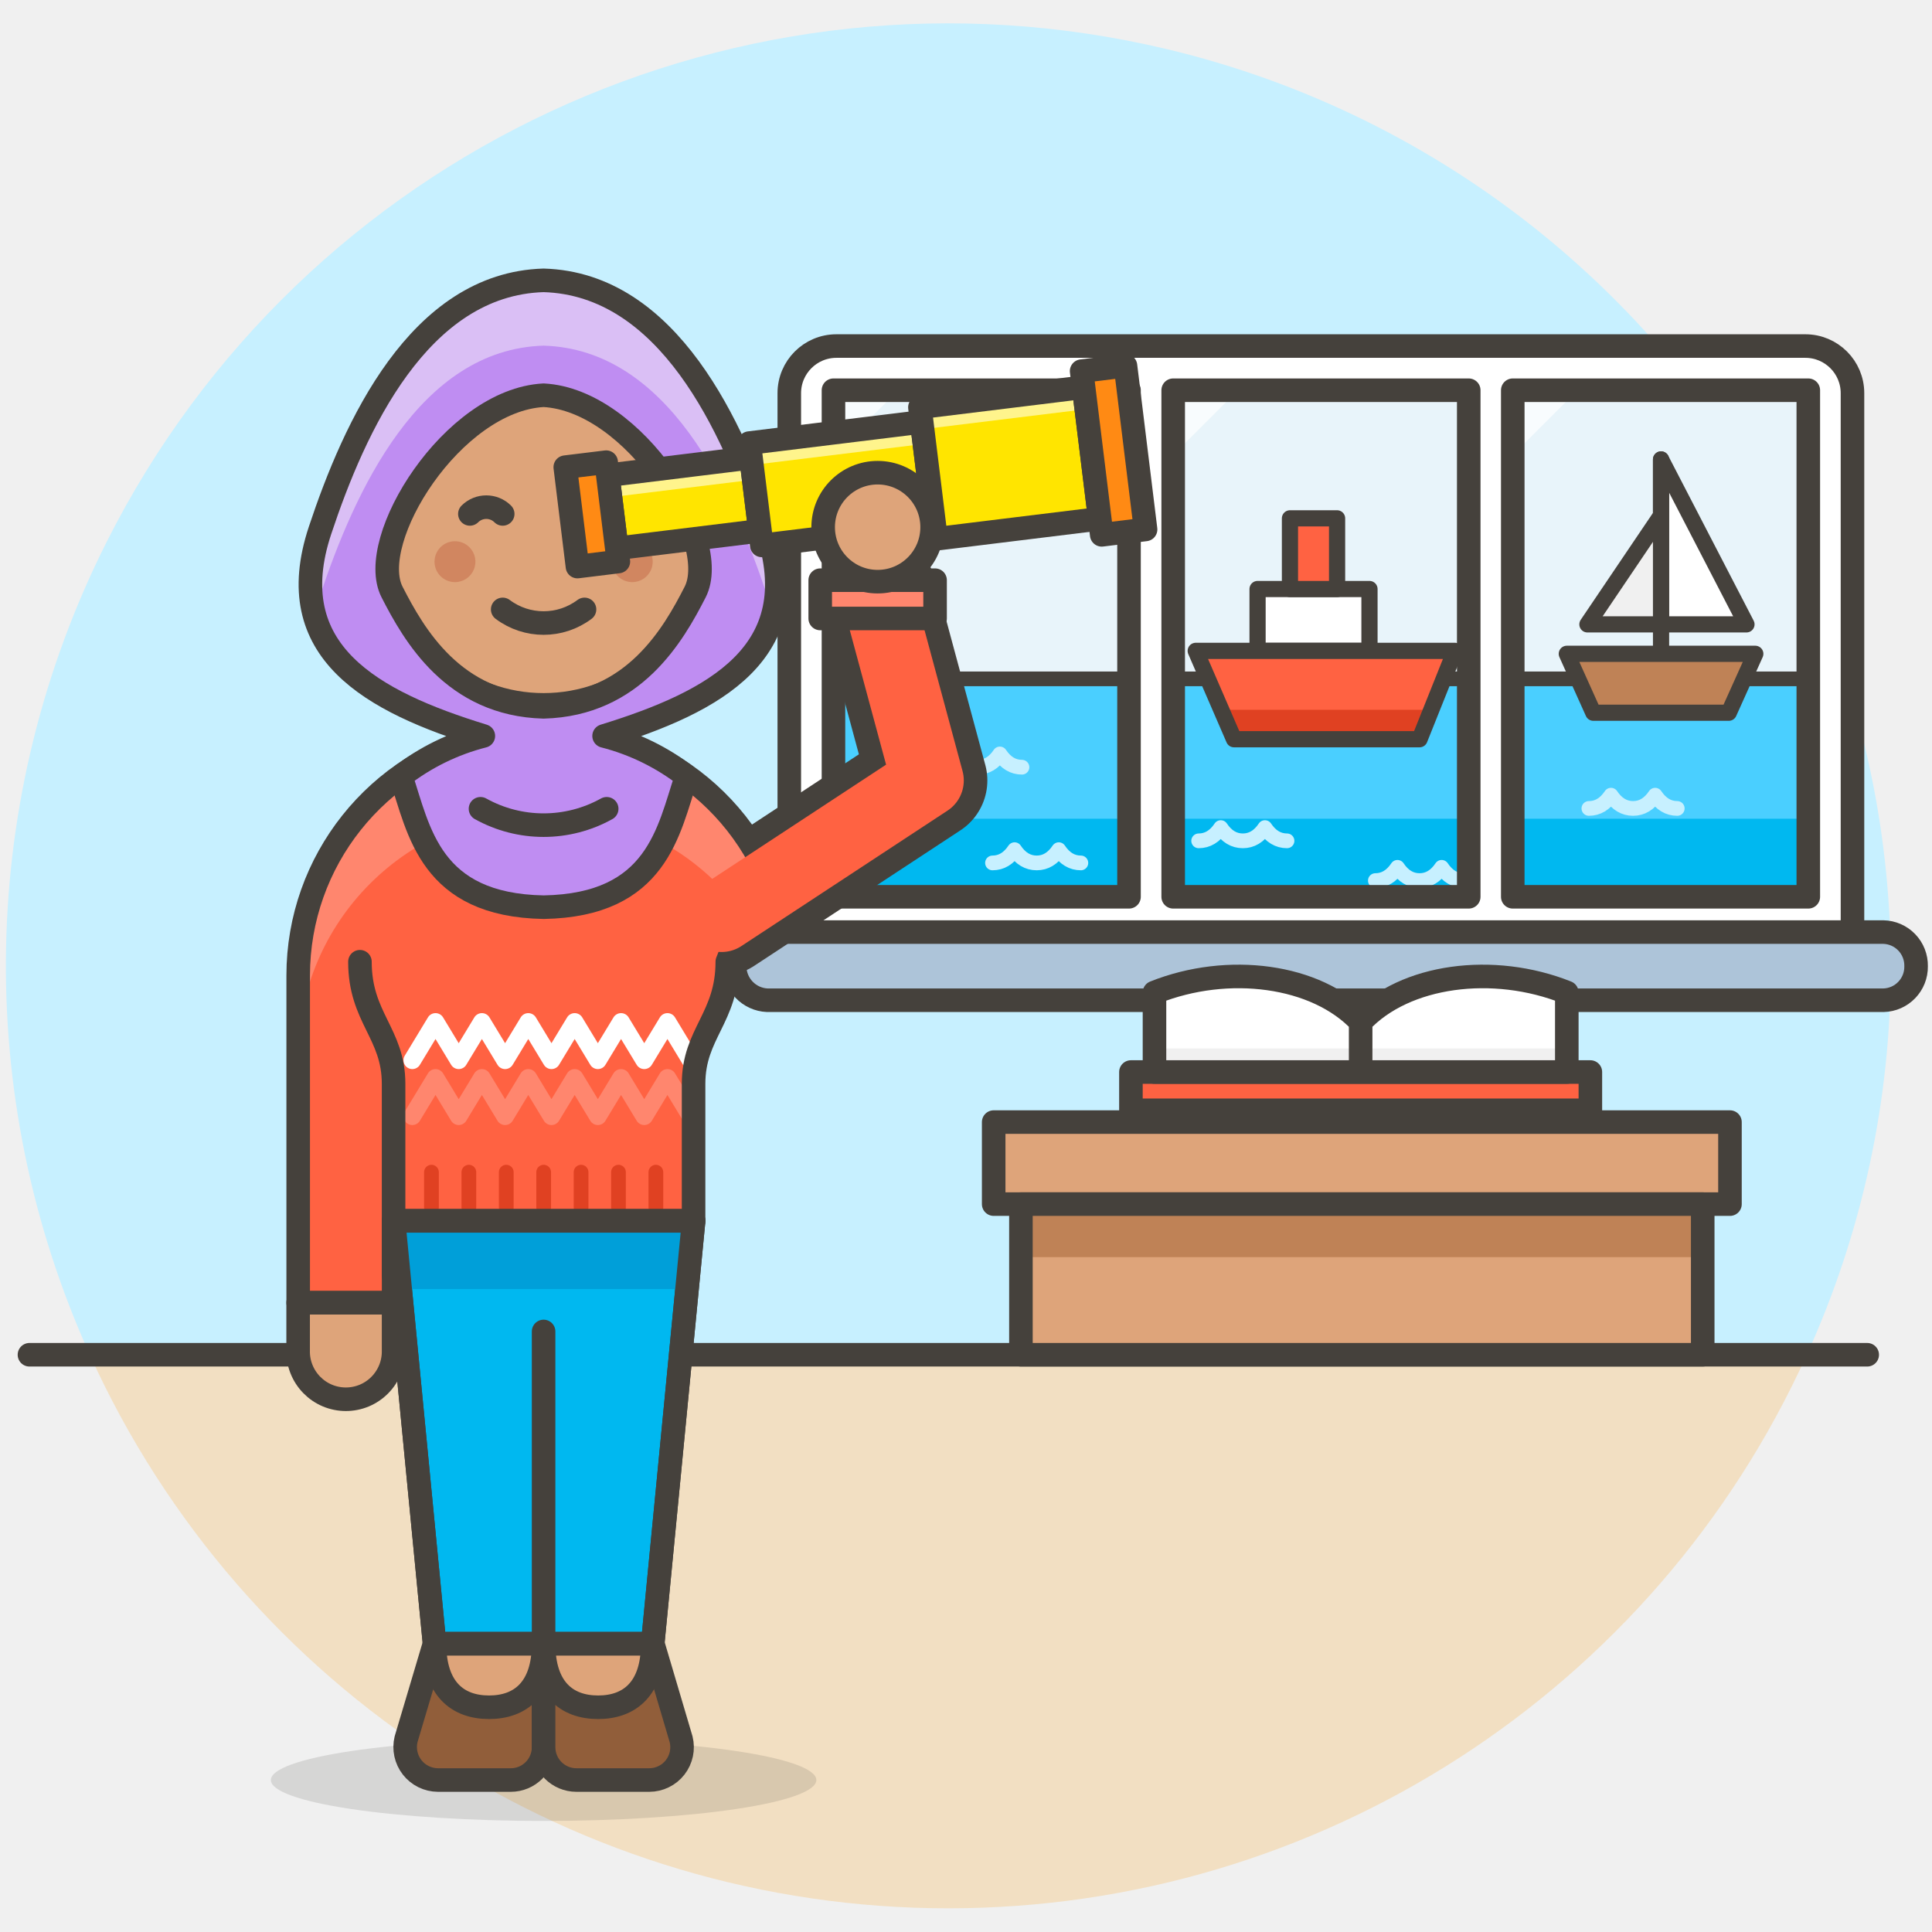
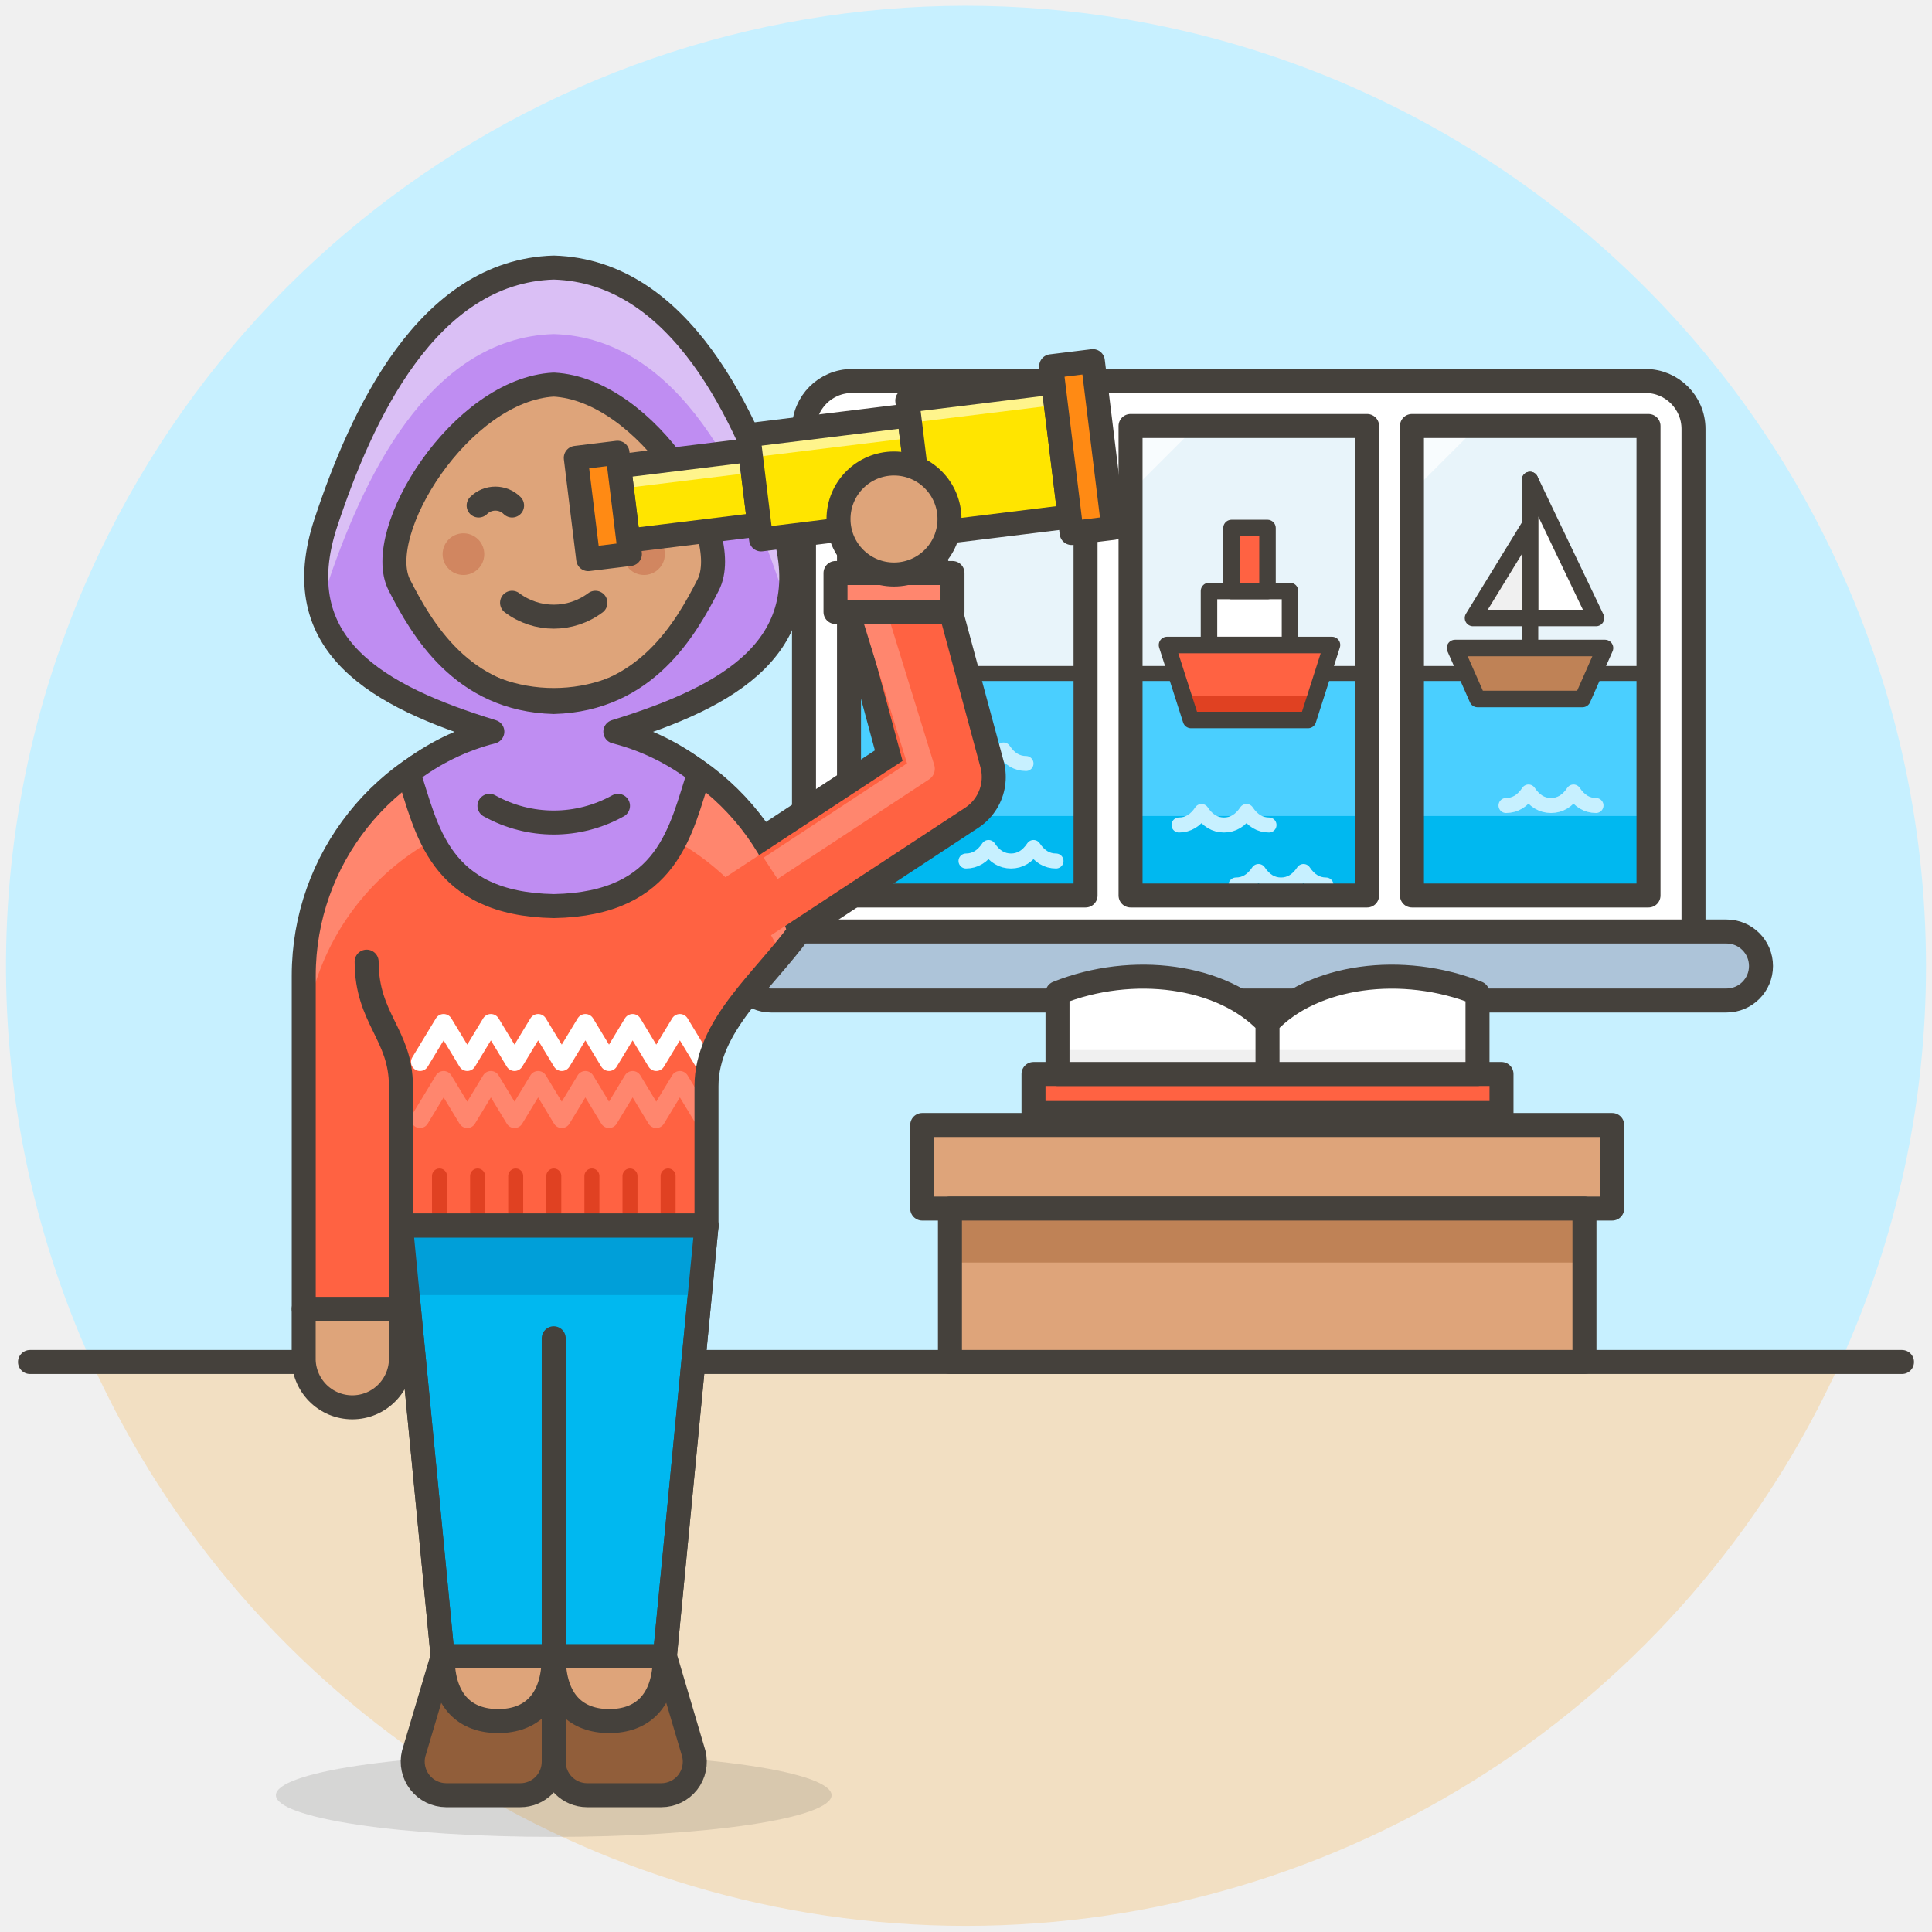
- <svg xmlns="http://www.w3.org/2000/svg" width="131.2" height="131.2" fill="none" viewBox="15.6 14.4 131.2 131.2">
+ <svg xmlns="http://www.w3.org/2000/svg" width="128.8" height="128.8" fill="none" viewBox="15.6 15.6 128.8 128.8">
  <path fill="#c7f0ff" d="M144 80a64 64 0 0 0-6.254-27.601 64 64 0 0 0-42.951-34.674 64 64 0 0 0-71.958 33.486 64 64 0 0 0-1.135 55.189h116.596A63.75 63.75 0 0 0 144 80" />
  <path fill="#f2dfc2" d="M21.702 106.4A64 64 0 0 0 80 143.992a64 64 0 0 0 58.297-37.592z" />
  <path stroke="#45413c" stroke-linecap="round" stroke-linejoin="round" stroke-width="1.6" d="M17.6 106.4h124.8" />
-   <path fill="#e8f4fa" d="M70.2 38.9h70.2v38.8H70.2Z" />
-   <path fill="#4acfff" d="M70.2 60.5h70.2v17.2H70.2Z" />
-   <path fill="#00b8f0" d="M70.2 70h70.2v7.7H70.2Z" />
-   <path stroke="#c7f0ff" stroke-linecap="round" stroke-linejoin="round" d="M97 71.5q.9 0 1.5-.9.6.9 1.5.9t1.5-.9q.6.9 1.5.9m20.5-2.2q.9 0 1.5-.9.6.9 1.5.9t1.5-.9q.6.9 1.5.9M109 74.2q.9 0 1.5-.9.6.9 1.5.9t1.5-.9q.6.9 1.5.9m-36-7.7q.9 0 1.5-.9.6.9 1.5.9t1.5-.9q.6.9 1.5.9M83 73q.9 0 1.5-.9.6.9 1.5.9t1.5-.9q.6.9 1.5.9" />
-   <path stroke="#45413c" stroke-linecap="round" stroke-linejoin="round" d="M70.2 60.5h70.2" />
-   <path fill="#fff" d="M101 54.4h7.6v4.2H101Z" />
-   <path stroke="#45413c" stroke-linecap="round" stroke-linejoin="round" stroke-width="1.1" d="M101 54.4h7.6v4.2H101Z" />
-   <path fill="#ff6242" d="M103.2 49.6h3.2v4.8h-3.2Z" />
-   <path stroke="#45413c" stroke-linecap="round" stroke-linejoin="round" stroke-width="1.1" d="M103.2 49.6h3.2v4.8h-3.2Z" />
-   <path fill="#ff6242" d="M96.8 58.6h17.6l-2.4 6H99.4Z" />
-   <path fill="#e04122" d="M98.6 62.6h14.2l-.8 2H99.4Z" />
-   <path stroke="#45413c" stroke-linecap="round" stroke-linejoin="round" stroke-width="1.1" d="M96.8 58.6h17.6l-2.4 6H99.4Z" />
-   <path fill="#fff" d="m128.4 45.6 5.8 11.2h-5.8Z" />
-   <path stroke="#45413c" stroke-linecap="round" stroke-linejoin="round" stroke-width="1.1" d="m128.4 45.6 5.8 11.2h-5.8Z" />
-   <path fill="#f0f0f0" d="m128.4 49.4-5 7.4h5Z" />
-   <path stroke="#45413c" stroke-linecap="round" stroke-linejoin="round" stroke-width="1.1" d="m128.4 49.4-5 7.4h5Zm0-3.8v13.2" />
-   <path fill="#bf8256" d="M122 58.8h12.8l-1.8 4h-9.2Z" />
-   <path stroke="#45413c" stroke-linecap="round" stroke-linejoin="round" stroke-width="1.1" d="M122 58.8h12.8l-1.8 4h-9.2Z" />
-   <path fill="#fff" fill-rule="evenodd" d="M72.4 37.9h65.8a3.2 3.2 0 0 1 3.2 3.2v37.2H69.2V41.1a3.2 3.2 0 0 1 3.2-3.2m-.2 3h20.07v34.4H72.2Zm23.07 0h20.07v34.4H95.27Zm23.06 0h20.07v34.4h-20.07Z" />
-   <path fill="#fff" d="M72.2 40.9h4.4l-4.4 4.4Z" opacity=".7" />
-   <path stroke="#45413c" stroke-linecap="round" stroke-linejoin="round" stroke-width="1.6" d="M72.2 40.9h20.07v34.4H72.2Z" />
-   <path fill="#fff" d="M95.27 40.9h4.4l-4.4 4.4Z" opacity=".7" />
-   <path stroke="#45413c" stroke-linecap="round" stroke-linejoin="round" stroke-width="1.6" d="M95.27 40.9h20.07v34.4H95.27Z" />
-   <path fill="#fff" d="M118.33 40.9h4.4l-4.4 4.4Z" opacity=".7" />
-   <path stroke="#45413c" stroke-linecap="round" stroke-linejoin="round" stroke-width="1.6" d="M118.33 40.9h20.07v34.4h-20.07Z" />
-   <path stroke="#45413c" stroke-linecap="round" stroke-linejoin="round" stroke-width="1.6" d="M72.4 37.9h65.8a3.2 3.2 0 0 1 3.2 3.2v37.2H69.2V41.1a3.2 3.2 0 0 1 3.2-3.2" />
-   <path fill="#adc4d9" stroke="#45413c" stroke-linecap="round" stroke-linejoin="round" stroke-width="1.6" d="M145.72 80.013a2.273 2.273 0 0 1-2.229 2.313h-75.78a2.317 2.317 0 0 1 0-4.63h75.78a2.27 2.27 0 0 1 1.594.697c.418.434.646 1.017.635 1.62" />
-   <path fill="#dea47a" stroke="#45413c" stroke-linecap="round" stroke-linejoin="round" stroke-width="1.6" d="M83.08 90.6h50v5.57h-50Z" />
-   <path fill="#dea47a" d="M84.93 96.17h46.3v10.23h-46.3Z" />
-   <path fill="#bf8256" d="M84.93 96.17h46.3v3.6h-46.3Z" />
-   <path stroke="#45413c" stroke-linecap="round" stroke-linejoin="round" stroke-width="1.6" d="M84.93 96.17h46.3v10.23h-46.3Z" />
-   <path fill="#ff6242" stroke="#45413c" stroke-linecap="round" stroke-linejoin="round" stroke-width="1.6" d="M92.4 87.2h31.2v2.6H92.4Z" />
-   <path fill="#fff" d="M108 83.8c-3-3.2-9-4-14-2v5.4h28v-5.4c-5-2-11-1.2-14 2" />
-   <path fill="#f0f0f0" d="M94 85.6h28v1.6H94Z" />
-   <path stroke="#45413c" stroke-linecap="round" stroke-linejoin="round" stroke-width="1.6" d="M108 83.8c-3-3.2-9-4-14-2v5.4h28v-5.4c-5-2-11-1.2-14 2m0 0v3.4" />
-   <path stroke="#45413c" stroke-linecap="round" stroke-linejoin="round" stroke-width="8.1" d="m64.6 76.6 14-9.2-3.4-12.6" />
+   <path fill="#e8f4fa" d="M70.2 42h57.3v35.7H70.2Z" />
+   <path fill="#4acfff" d="M70.2 60.5h57.3v17.2H70.2Z" />
+   <path fill="#00b8f0" d="M70.2 70h57.3v7.7H70.2Z" />
+   <path stroke="#c7f0ff" stroke-linecap="round" stroke-linejoin="round" d="M94.2 70.6q.9 0 1.5-.9.6.9 1.5.9t1.5-.9q.6.9 1.5.9m15.8-1.3q.9 0 1.5-.9.6.9 1.5.9t1.5-.9q.6.9 1.5.9m-24 5.3q.9 0 1.5-.9.6.9 1.5.9t1.5-.9q.6.9 1.5.9m-26-8.1q.9 0 1.5-.9.6.9 1.5.9t1.5-.9q.6.9 1.5.9M80 73q.9 0 1.5-.9.6.9 1.5.9t1.5-.9q.6.9 1.5.9" />
+   <path stroke="#45413c" stroke-linecap="round" stroke-linejoin="round" d="M70.2 60.5h57.3" />
+   <path fill="#fff" d="M96.2 55h5.4v3.6h-5.4Z" />
+   <path stroke="#45413c" stroke-linecap="round" stroke-linejoin="round" stroke-width="1.1" d="M96.2 55h5.4v3.6h-5.4Z" />
+   <path fill="#ff6242" d="M97.7 50.8h2.4V55h-2.4Z" />
+   <path stroke="#45413c" stroke-linecap="round" stroke-linejoin="round" stroke-width="1.1" d="M97.7 50.8h2.4V55h-2.4Z" />
+   <path fill="#ff6242" d="M93.4 58.6h11l-1.6 5H95Z" />
+   <path fill="#e04122" d="M94.5 62h8.8l-.5 1.6H95Z" />
+   <path stroke="#45413c" stroke-linecap="round" stroke-linejoin="round" stroke-width="1.1" d="M93.4 58.6h11l-1.6 5H95Z" />
+   <path fill="#fff" d="m117.6 47.6 4.4 9.2h-4.4Z" />
+   <path stroke="#45413c" stroke-linecap="round" stroke-linejoin="round" stroke-width="1.1" d="m117.6 47.6 4.4 9.2h-4.4Z" />
+   <path fill="#f0f0f0" d="m117.6 50.6-3.8 6.2h3.8Z" />
+   <path stroke="#45413c" stroke-linecap="round" stroke-linejoin="round" stroke-width="1.1" d="m117.6 50.6-3.8 6.2h3.8Zm0-3v11.2" />
+   <path fill="#bf8256" d="M112.6 58.8h10l-1.5 3.4h-7Z" />
+   <path stroke="#45413c" stroke-linecap="round" stroke-linejoin="round" stroke-width="1.1" d="M112.6 58.8h10l-1.5 3.4h-7Z" />
+   <path fill="#fff" fill-rule="evenodd" d="M72.4 41h52.9a3.2 3.2 0 0 1 3.2 3.2v34.1H69.2V44.2a3.2 3.2 0 0 1 3.2-3.2m-.2 3h15.77v31.3H72.2Zm18.77 0h15.77v31.3H90.97Zm18.76 0h15.77v31.3h-15.77Z" />
+   <path fill="#fff" d="M72.2 44h4.4l-4.4 4.4Z" opacity=".7" />
+   <path stroke="#45413c" stroke-linecap="round" stroke-linejoin="round" stroke-width="1.6" d="M72.2 44h15.77v31.3H72.2Z" />
+   <path fill="#fff" d="M90.97 44h4.4l-4.4 4.4Z" opacity=".7" />
+   <path stroke="#45413c" stroke-linecap="round" stroke-linejoin="round" stroke-width="1.6" d="M90.97 44h15.77v31.3H90.97Z" />
+   <path fill="#fff" d="M109.73 44h4.4l-4.4 4.4Z" opacity=".7" />
+   <path stroke="#45413c" stroke-linecap="round" stroke-linejoin="round" stroke-width="1.6" d="M109.73 44h15.77v31.3h-15.77Z" />
+   <path stroke="#45413c" stroke-linecap="round" stroke-linejoin="round" stroke-width="1.6" d="M72.4 41h52.9a3.2 3.2 0 0 1 3.2 3.2v34.1H69.2V44.2a3.2 3.2 0 0 1 3.2-3.2" />
+   <path fill="#adc4d9" stroke="#45413c" stroke-linecap="round" stroke-linejoin="round" stroke-width="1.6" d="M67 77.7h63.7a2.3 2.3 0 0 1 0 4.6H67a2.3 2.3 0 0 1 0-4.6" />
+   <path fill="#dea47a" stroke="#45413c" stroke-linecap="round" stroke-linejoin="round" stroke-width="1.6" d="M77.08 90.6h46v5.57h-46Z" />
+   <path fill="#dea47a" d="M78.93 96.17h42.3v10.23h-42.3Z" />
+   <path fill="#bf8256" d="M78.93 96.17h42.3v3.6h-42.3Z" />
+   <path stroke="#45413c" stroke-linecap="round" stroke-linejoin="round" stroke-width="1.6" d="M78.93 96.17h42.3v10.23h-42.3Z" />
+   <path fill="#ff6242" stroke="#45413c" stroke-linecap="round" stroke-linejoin="round" stroke-width="1.6" d="M84.5 87.2h31.2v2.6H84.5Z" />
+   <path fill="#fff" d="M100.1 83.8c-3-3.2-9-4-14-2v5.4h28v-5.4c-5-2-11-1.2-14 2" />
+   <path fill="#f0f0f0" d="M86.1 85.6h28v1.6h-28Z" />
+   <path stroke="#45413c" stroke-linecap="round" stroke-linejoin="round" stroke-width="1.6" d="M100.1 83.8c-3-3.2-9-4-14-2v5.4h28v-5.4c-5-2-11-1.2-14 2m0 0v3.4" />
+   <path stroke="#45413c" stroke-linecap="round" stroke-linejoin="round" stroke-width="8.1" d="m63.5 77.32 15.1-9.92-3.4-12.6" />
  <clipPath id="a">
-     <path d="M35.85 102.867V80.64a16.67 16.67 0 0 1 31.65-7.31l-2.51 6.38c0 3.81-2.29 4.86-2.29 8.29v9.31H42.33v5.557Z" />
+     <path d="M35.85 102.867V80.64a16.67 16.67 0 0 1 31.65-7.31l1.4 4.37C66.5 81 62.7 84 62.7 88v9.31H42.33v5.557Z" />
  </clipPath>
-   <path fill="#ff6242" d="M35.85 102.867V80.64a16.67 16.67 0 0 1 31.65-7.31l-2.51 6.38c0 3.81-2.29 4.86-2.29 8.29v9.31H42.33v5.557Z" />
+   <path fill="#ff6242" d="M35.85 102.867V80.64a16.67 16.67 0 0 1 31.65-7.31l1.4 4.37C66.5 81 62.7 84 62.7 88v9.31H42.33v5.557Z" />
  <path fill="#ff866e" d="M52.515 69.528a16.67 16.67 0 0 1 15.401 10.29 16.7 16.7 0 0 1 1.27 6.379V80.64a16.67 16.67 0 0 0-33.34 0v5.557a16.67 16.67 0 0 1 16.669-16.669" clip-path="url(#a)" />
  <path stroke="#fff" stroke-linecap="round" stroke-linejoin="round" stroke-width="1.2" d="m43.6 86.4 1.575-2.6 1.575 2.6 1.575-2.6 1.575 2.6 1.575-2.6 1.575 2.6 1.575-2.6 1.575 2.6 1.575-2.6 1.575 2.6 1.575-2.6 1.575 2.6" />
  <path stroke="#ff866e" stroke-linecap="round" stroke-linejoin="round" stroke-width="1.2" d="m43.6 90.2 1.575-2.6 1.575 2.6 1.575-2.6 1.575 2.6 1.575-2.6 1.575 2.6 1.575-2.6 1.575 2.6 1.575-2.6 1.575 2.6 1.575-2.6 1.575 2.6" />
  <path stroke="#e04122" stroke-linecap="round" d="M44.9 94v2.4m2.54-2.4v2.4m2.54-2.4v2.4m2.54-2.4v2.4m2.54-2.4v2.4M57.6 94v2.4m2.54-2.4v2.4" />
-   <path stroke="#45413c" stroke-linecap="round" stroke-linejoin="round" stroke-width="1.6" d="M35.85 102.867V80.64a16.67 16.67 0 0 1 31.65-7.31l-2.51 6.38c0 3.81-2.29 4.86-2.29 8.29v9.31H42.33v5.557Z" />
-   <path stroke="#ff6242" stroke-linecap="round" stroke-linejoin="round" stroke-width="4.9" d="m64.6 76.6 14-9.2-3.4-12.6" />
+   <path stroke="#45413c" stroke-linecap="round" stroke-linejoin="round" stroke-width="1.6" d="M35.85 102.867V80.64a16.67 16.67 0 0 1 31.65-7.31l1.4 4.37C66.5 81 62.7 84 62.7 88v9.31H42.33v5.557Z" />
+   <path stroke="#ff6242" stroke-linecap="round" stroke-linejoin="round" stroke-width="4.9" d="m63.5 77.32 15.1-9.92-3.4-12.6" />
+   <path stroke="#ff866e" stroke-linejoin="round" stroke-width="1.7" d="m66.97 73.49 10.1-6.64-3.11-10.07" />
  <path fill="#45413c" d="M33.994 135.28c0 .737 1.951 1.443 5.424 1.964s8.185.814 13.097.814 9.623-.293 13.097-.814 5.425-1.227 5.425-1.964-1.952-1.443-5.425-1.964-8.184-.814-13.097-.814c-4.912 0-9.623.293-13.097.814-3.473.521-5.424 1.227-5.424 1.964" opacity=".15" />
  <path fill="#915e3a" stroke="#45413c" stroke-linejoin="round" stroke-width="1.6" d="M52.515 133.051c0 .293-.057.583-.17.853a2.23 2.23 0 0 1-1.206 1.207 2.2 2.2 0 0 1-.853.169H45.34a2.24 2.24 0 0 1-1.752-.861 2.25 2.25 0 0 1-.424-.907 2.24 2.24 0 0 1 .013-1.002l1.93-6.491h7.408z" />
  <path fill="#dea47a" stroke="#45413c" stroke-linecap="round" stroke-linejoin="round" stroke-width="1.6" d="M42.328 106.109c.01.431-.067.861-.226 1.262a3.25 3.25 0 0 1-1.758 1.798 3.25 3.25 0 0 1-2.514 0 3.25 3.25 0 0 1-1.758-1.798 3.2 3.2 0 0 1-.226-1.262v-3.242h6.482zm6.483 24.229c-2.117 0-3.704-1.236-3.704-4.32h7.408c0 3.073-1.576 4.32-3.704 4.32" />
  <path fill="#915e3a" stroke="#45413c" stroke-linejoin="round" stroke-width="1.6" d="M52.515 133.051a2.23 2.23 0 0 0 2.229 2.229h4.947c.339 0 .673-.078.977-.227a2.2 2.2 0 0 0 .779-.631 2.23 2.23 0 0 0 .406-1.912l-1.92-6.491h-7.418z" />
  <path fill="#dea47a" stroke="#45413c" stroke-linecap="round" stroke-linejoin="round" stroke-width="1.6" d="M56.22 130.338c2.117 0 3.705-1.236 3.705-4.32h-7.41c0 3.073 1.576 4.32 3.704 4.32" />
  <path stroke="#45413c" stroke-linecap="round" stroke-linejoin="round" stroke-width="1.6" d="M42.328 101.014V88c0-3.43-2.285-4.48-2.285-8.29" />
  <path fill="#00b8f0" stroke="#45413c" stroke-linejoin="round" stroke-width="1.6" d="m42.328 97.31 2.78 28.709h14.817l2.778-28.709z" />
  <path fill="#009fd9" d="m62.255 101.941.447-4.63H42.329l.45 4.63z" />
  <path stroke="#45413c" stroke-linejoin="round" stroke-width="1.6" d="m42.328 97.31 2.78 28.709h14.817l2.778-28.709z" />
  <path stroke="#45413c" stroke-linecap="round" stroke-linejoin="round" stroke-width="1.6" d="M52.515 126.019v-21.201" />
  <path fill="#dea47a" stroke="#45413c" stroke-linecap="round" stroke-linejoin="round" stroke-width="1.6" d="M65.481 51.154a2.28 2.28 0 0 0-1.852-2.223V47.45a11.114 11.114 0 0 0-22.228 0v1.481a2.269 2.269 0 0 0 .234 4.491 11.114 11.114 0 0 0 21.76 0 2.295 2.295 0 0 0 2.086-2.268" />
  <path fill="#d18660" d="M45.107 52.542a1.39 1.39 0 0 0 1.389 1.39 1.389 1.389 0 0 0 .982-2.372 1.39 1.39 0 0 0-1.964 0 1.4 1.4 0 0 0-.407.982m12.04 0a1.39 1.39 0 0 0 1.389 1.39 1.389 1.389 0 0 0 .982-2.372 1.389 1.389 0 0 0-2.371.982" />
  <path stroke="#45413c" stroke-linecap="round" stroke-linejoin="round" stroke-width="1.6" d="M47.509 49.3a1.58 1.58 0 0 1 2.229 0m5.556 6.484a4.63 4.63 0 0 1-5.557 0" />
  <path fill="#bf8df2" d="M67.697 50.418c-2.33-7.021-6.712-16.733-15.182-16.98-8.47.247-12.85 9.959-15.182 16.98-2.732 8.225 3.51 11.632 11.09 13.96a15.25 15.25 0 0 0-5.6 2.744c1.24 3.702 1.975 8.745 9.7 8.884 7.725-.139 8.462-5.182 9.7-8.884a15.3 15.3 0 0 0-5.6-2.744c7.551-2.324 13.812-5.712 11.074-13.96M52.515 62.4c-6.115-.16-8.808-4.898-10.291-7.797-1.803-3.52 4.102-13.032 10.291-13.363 6.19.331 12.094 9.843 10.293 13.363-1.483 2.903-4.176 7.637-10.293 7.797" />
  <path fill="#dabff5" d="M37.333 54.853c2.333-7.021 6.72-16.731 15.182-16.98 8.47.249 12.851 9.959 15.183 16.98.16.464.278.91.376 1.344a9.8 9.8 0 0 0-.376-5.78c-2.332-7.02-6.712-16.732-15.183-16.979-8.47.247-12.85 9.959-15.182 16.98a9.8 9.8 0 0 0-.375 5.772 15 15 0 0 1 .375-1.337" />
  <path stroke="#45413c" stroke-linecap="round" stroke-linejoin="round" stroke-width="1.6" d="M52.515 62.4c-6.115-.16-8.808-4.898-10.291-7.797-1.803-3.52 4.102-13.032 10.291-13.363 6.19.331 12.095 9.843 10.293 13.363-1.483 2.903-4.176 7.637-10.293 7.797m-4.285 6.923a8.81 8.81 0 0 0 8.57 0" />
  <path stroke="#45413c" stroke-linecap="round" stroke-linejoin="round" stroke-width="1.6" d="M67.697 50.418c-2.33-7.021-6.712-16.733-15.182-16.98-8.47.247-12.85 9.959-15.182 16.98-2.732 8.225 3.51 11.632 11.09 13.96a15.25 15.25 0 0 0-5.6 2.744c1.24 3.702 1.975 8.745 9.7 8.884 7.725-.139 8.462-5.182 9.7-8.884a15.3 15.3 0 0 0-5.6-2.744c7.551-2.324 13.812-5.712 11.074-13.96" />
-   <path fill="#ffe500" d="m56.874 46.677 9.727-1.194.61 4.963-9.727 1.194Z" />
-   <path fill="#fff48c" d="m56.874 46.677 9.727-1.194.183 1.489-9.727 1.194Z" />
-   <path stroke="#45413c" stroke-linecap="round" stroke-linejoin="round" stroke-width="1.6" d="m56.874 46.677 9.727-1.194.61 4.963-9.727 1.194Z" />
-   <path fill="#ffe500" d="m66.48 44.49 11.712-1.438.853 6.948-11.712 1.438Z" />
-   <path fill="#fff48c" d="m66.48 44.49 11.712-1.438.182 1.49-11.712 1.437Z" />
-   <path stroke="#45413c" stroke-linecap="round" stroke-linejoin="round" stroke-width="1.6" d="m66.48 44.49 11.712-1.438.853 6.948-11.712 1.438Z" />
-   <path fill="#ffe500" d="m78.07 42.06 11.116-1.365 1.097 8.933-11.116 1.365Z" />
-   <path fill="#fff48c" d="m78.07 42.06 11.116-1.365.183 1.489-11.116 1.365Z" />
-   <path stroke="#45413c" stroke-linecap="round" stroke-linejoin="round" stroke-width="1.6" d="m78.07 42.06 11.116-1.365 1.097 8.933-11.116 1.365Z" />
+   <path fill="#ffe500" d="m56.874 46.677 8.735-1.072.61 4.963-8.735 1.072Z" />
+   <path fill="#fff48c" d="m56.874 46.677 8.735-1.072.183 1.489-8.735 1.072Z" />
+   <path stroke="#45413c" stroke-linecap="round" stroke-linejoin="round" stroke-width="1.6" d="m56.874 46.677 8.735-1.072.61 4.963-8.735 1.072Z" />
+   <path fill="#ffe500" d="m65.487 44.612 10.72-1.316.853 6.948-10.72 1.316Z" />
+   <path fill="#fff48c" d="m65.487 44.612 10.72-1.316.182 1.489-10.72 1.316Z" />
+   <path stroke="#45413c" stroke-linecap="round" stroke-linejoin="round" stroke-width="1.6" d="m65.487 44.612 10.72-1.316.853 6.948-10.72 1.316Z" />
+   <path fill="#ffe500" d="m76.085 42.304 9.727-1.195 1.096 8.933-9.727 1.195Z" />
+   <path fill="#fff48c" d="m76.085 42.304 9.727-1.195.182 1.49-9.727 1.193Z" />
+   <path stroke="#45413c" stroke-linecap="round" stroke-linejoin="round" stroke-width="1.6" d="m76.085 42.304 9.727-1.195 1.096 8.933-9.727 1.195Z" />
  <path fill="#ff8a14" d="m53.986 46.125 2.779-.34.828 6.748-2.779.342Z" />
  <path stroke="#45413c" stroke-linecap="round" stroke-linejoin="round" stroke-width="1.6" d="m53.986 46.125 2.779-.34.828 6.748-2.779.342Z" />
-   <path fill="#ff8a14" d="m89.052 39.603 2.978-.365 1.365 11.116-2.978.366Z" />
-   <path stroke="#45413c" stroke-linecap="round" stroke-linejoin="round" stroke-width="1.6" d="m89.052 39.603 2.978-.365 1.365 11.116-2.978.366Z" />
+   <path fill="#ff8a14" d="m85.678 40.018 2.779-.342 1.365 11.117-2.78.341Z" />
+   <path stroke="#45413c" stroke-linecap="round" stroke-linejoin="round" stroke-width="1.6" d="m85.678 40.018 2.779-.342 1.365 11.117-2.78.341Z" />
  <path fill="#ff866e" stroke="#45413c" stroke-linecap="round" stroke-linejoin="round" stroke-width="1.6" d="M71.3 53.8h7.8v2.6h-7.8Z" />
  <circle cx="75.2" cy="50.2" r="3.7" fill="#dea47a" stroke="#45413c" stroke-linecap="round" stroke-linejoin="round" stroke-width="1.6" />
</svg>
